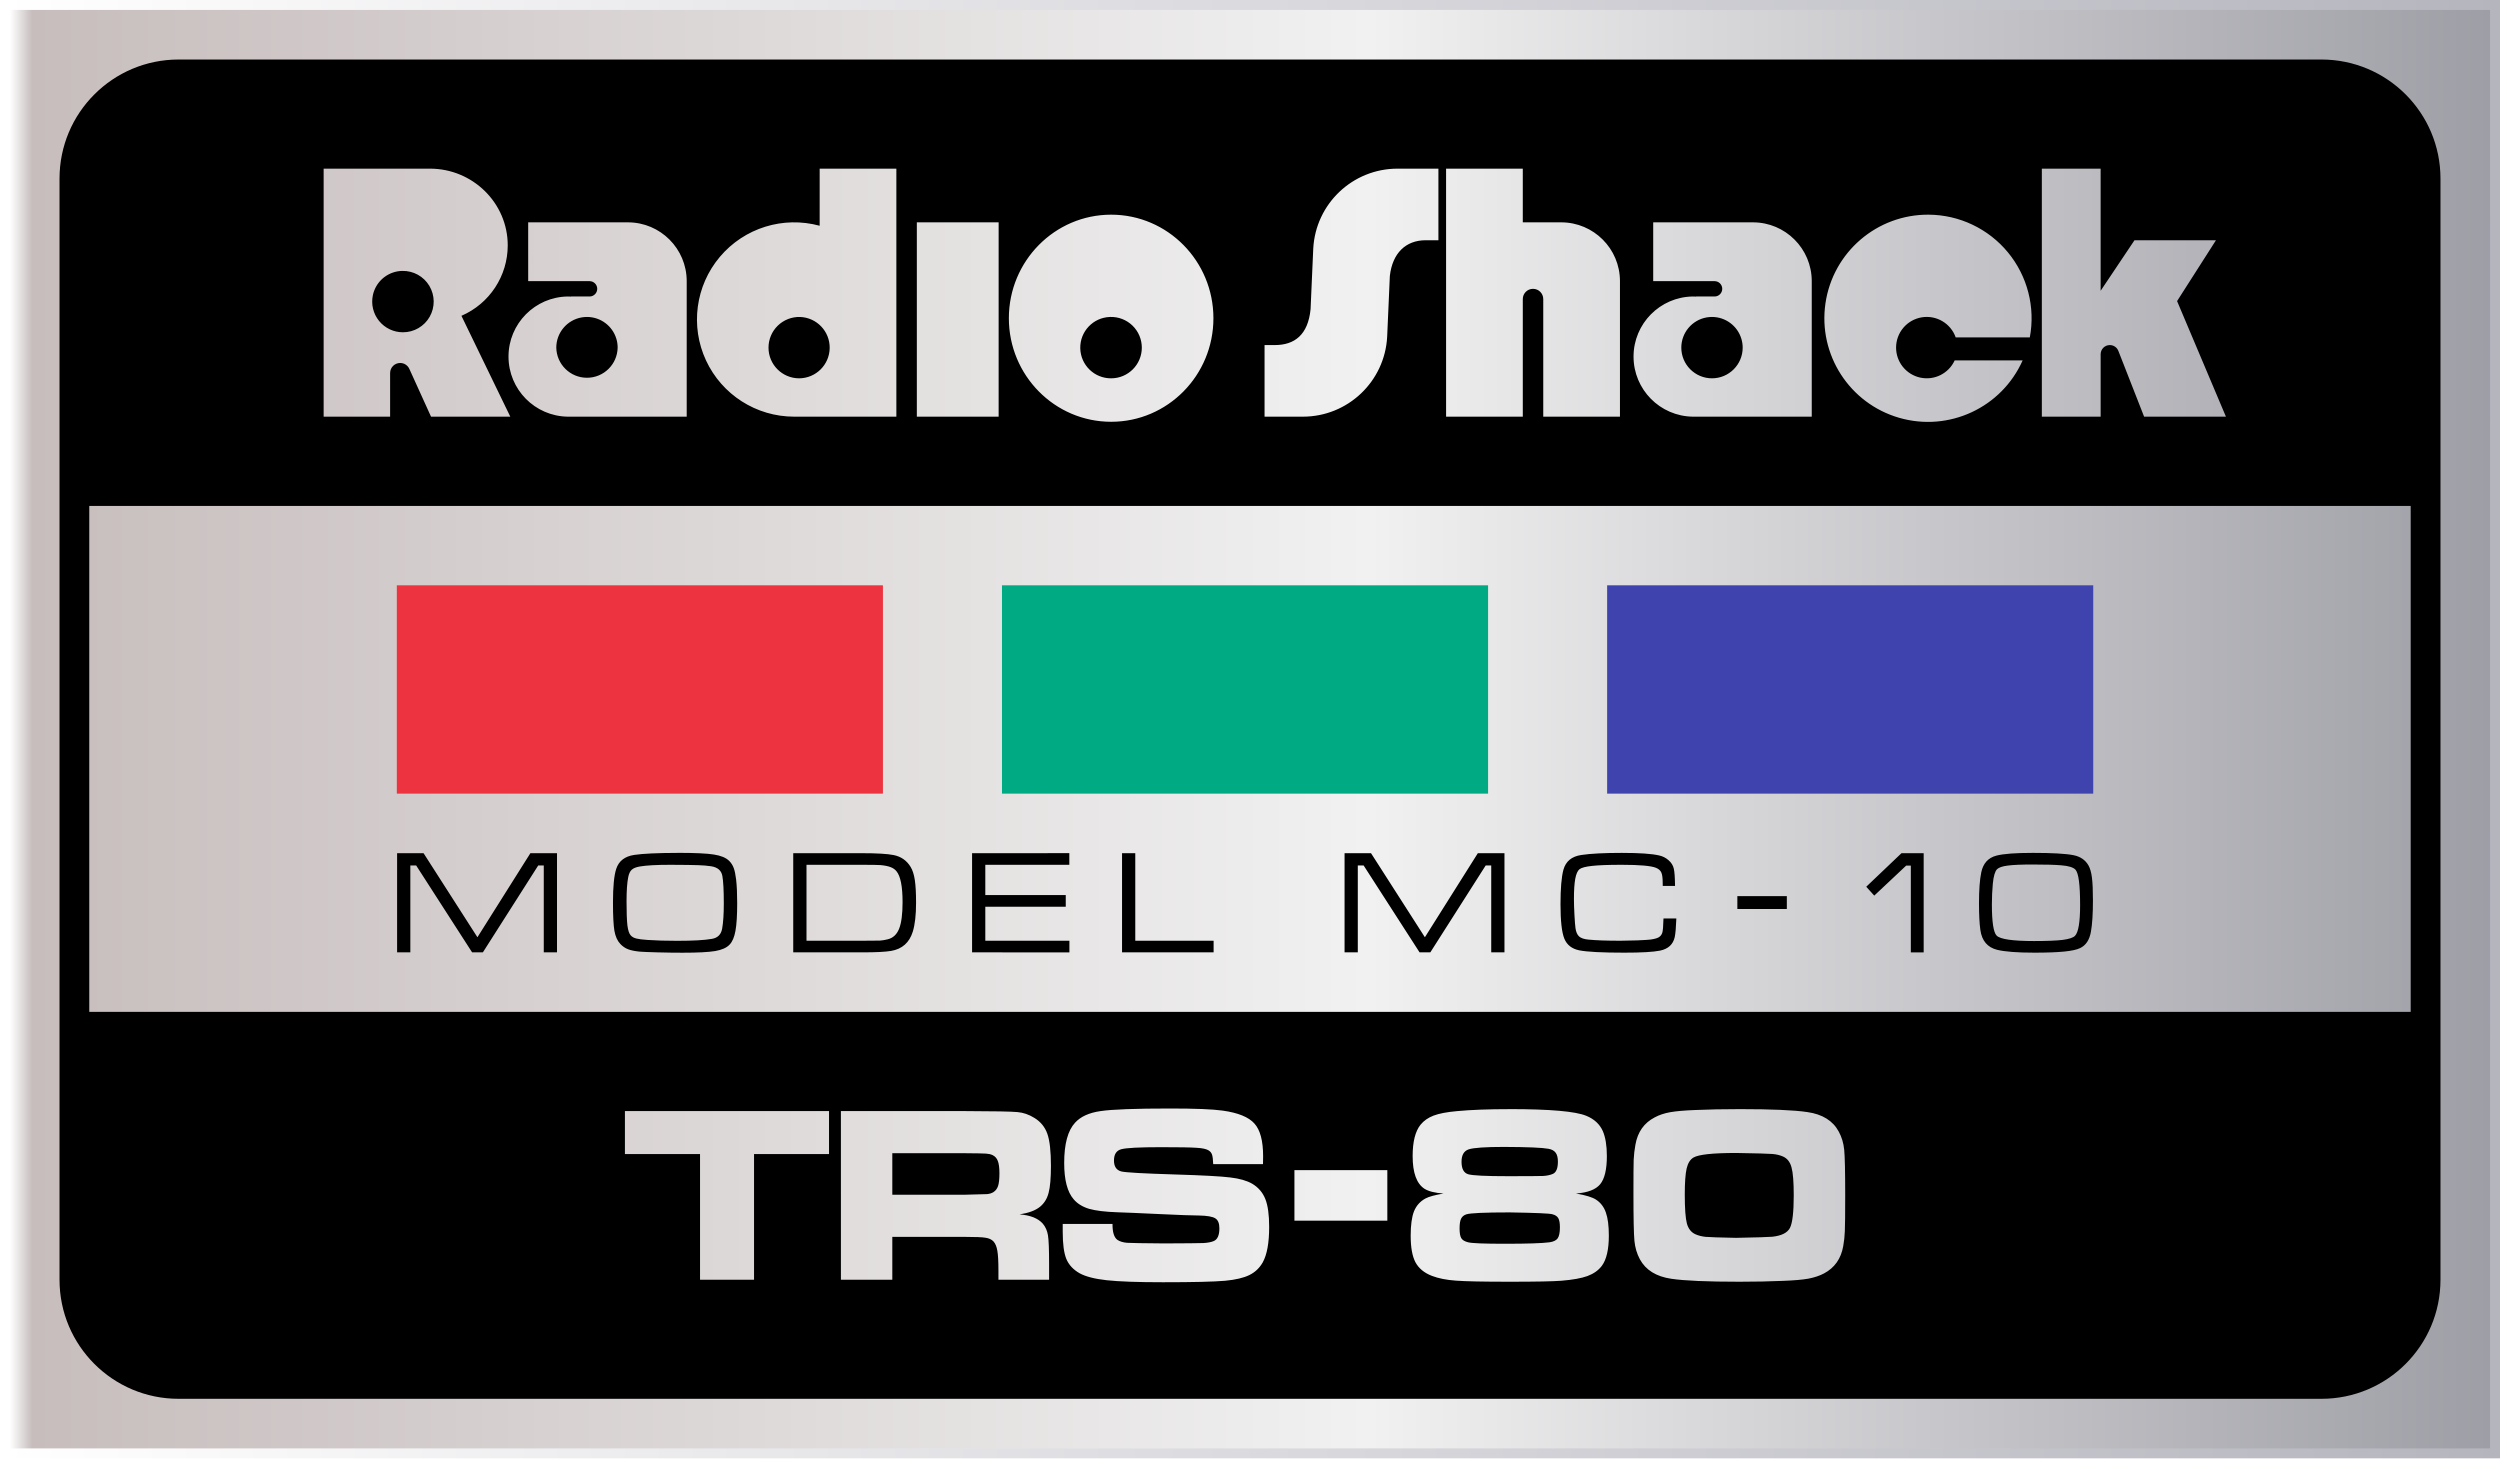
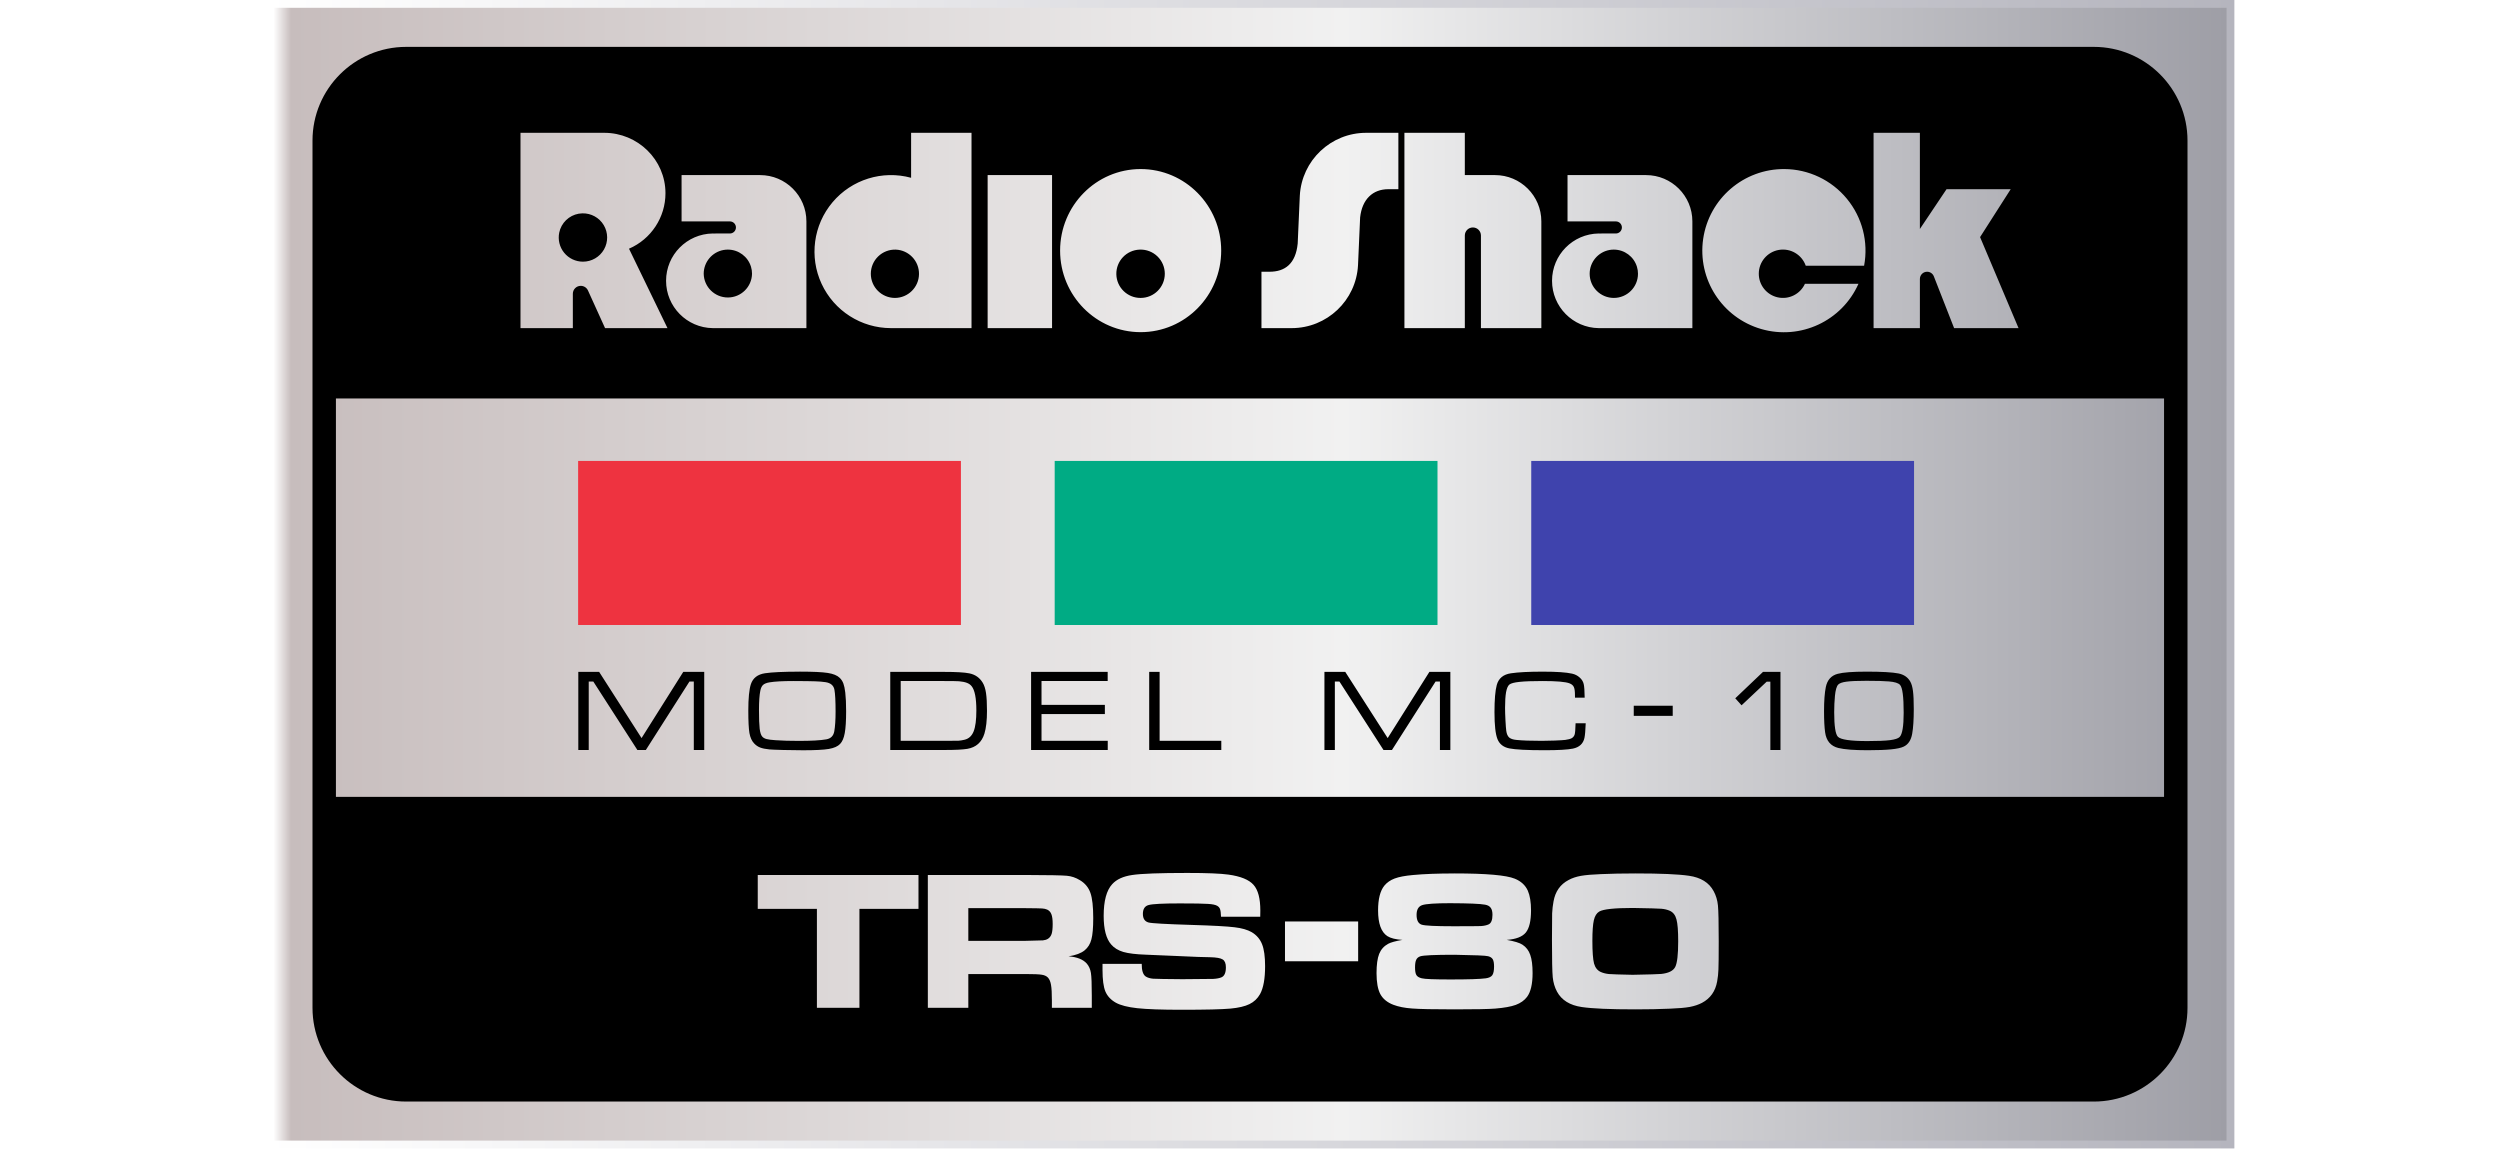
- <svg xmlns="http://www.w3.org/2000/svg" width="252" height="147" version="1.1" viewBox="0 0 252 147">
+ <svg xmlns="http://www.w3.org/2000/svg" width="320" height="147" version="1.1" viewBox="0 0 320 147">
  <defs>
-     <linearGradient id="linearGradient2" x1="72.5" x2="72.5" y1="-250" gradientTransform="matrix(0 .99999 -.99999 0 .99999 .99999)" gradientUnits="userSpaceOnUse">
+     <linearGradient id="linearGradient2" x1="72.5" x2="72.5" y1="-250" gradientTransform="matrix(0 .99999 -.99999 0 35 .99999)" gradientUnits="userSpaceOnUse">
      <stop stop-color="#9e9ea6" offset="0" />
      <stop stop-color="#f1f1f1" offset=".452" />
      <stop stop-color="#c7bdbd" offset=".991" />
      <stop stop-color="#fff" offset="1" />
    </linearGradient>
-     <linearGradient id="linearGradient7" x1="72.501" x2="72.501" y1="-251" y2="1" gradientTransform="matrix(0 .99999 -.99999 0 .99999 .99999)" gradientUnits="userSpaceOnUse">
+     <linearGradient id="linearGradient7" x1="72.501" x2="72.501" y1="-251" y2="1" gradientTransform="matrix(0 .99999 -.99999 0 35 .99999)" gradientUnits="userSpaceOnUse">
      <stop stop-color="#b5b5be" offset="0" />
      <stop stop-color="#fff" offset="1" />
    </linearGradient>
  </defs>
-   <path d="m252 0v147h-252v-147z" fill="url(#linearGradient7)" />
-   <path d="m251 1-0.003 145h-250v-145z" fill="url(#linearGradient2)" />
-   <path d="m18 6a12 12 0 0 0-12 12v111a12 12 0 0 0 12 12h216a12 12 0 0 0 12-12v-111a12 12 0 0 0-12-12zm14.623 11h10.725c4.283 0 7.827 3.44 7.832 7.723a7.734 7.734 0 0 1-4.668 7.111l4.926 10.166h-7.99l-2.186-4.816a1.015 1.015 0 0 0-0.924-0.596 1.015 1.015 0 0 0-1.014 1.014v4.398h-6.701zm49.999 0h7.732v25h-10.311a9.794 9.794 0 1 1 2.578-19.244zm58.247 0h4.123v7.217h-1.287c-1.993 0-3.352 1.288-3.609 3.607 0 0-0.262 5.971-0.27 6.121a8.505 8.505 0 0 1-8.492 8.055h-3.867v-7.217h1.031c1.993 0 3.35-1.03 3.607-3.607 0 0 0.264-5.971 0.271-6.121a8.505 8.505 0 0 1 8.492-8.055zm4.896 0h7.732v5.412h3.867a5.928 5.928 0 0 1 5.928 5.928v13.66h-7.732v-11.855a1.031 1.031 0 0 0-2.062 0v11.855h-7.732zm60.052 0h5.928v12.309l3.412-5.092h8.213l-3.92 6.133 4.924 11.65h-8.248l-1.566-4-1.029-2.629a0.924 0.924 0 0 0-0.861-0.588 0.924 0.924 0 0 0-0.924 0.924v6.293h-5.928zm-93.813 4.639c5.693 0 10.309 4.675 10.309 10.439s-4.615 10.438-10.309 10.438c-5.693 0-10.311-4.673-10.311-10.438 0-5.765 4.617-10.439 10.311-10.439zm82.407 0a10.444 10.444 0 0 1 10.195 12.371h-7.471a3.093 3.093 0 0 0-6.01 1.031 3.094 3.094 0 0 0 5.906 1.289h6.851a10.444 10.444 0 1 1-9.473-14.691zm-141.17 0.773h10.051a5.928 5.928 0 0 1 5.928 5.928v13.66h-11.984a6.057 6.057 0 0 1 0-12.113c0.113 0 0.225 0.004 0.336 0.01a0.02 0.02 0 0 0 0-2e-3 0.02 0.02 0 0 0-2e-3 -2e-3 0.02 0.02 0 0 0 0-2e-3 0.02 0.02 0 0 0 0-2e-3 0.02 0.02 0 0 0 0-2e-3h1.857a0.773 0.773 0 0 0 0-1.547h-6.185zm39.176 0h8.246v19.588h-8.246zm74.226 0h10.053a5.928 5.928 0 0 1 5.928 5.928v13.66h-11.984a6.057 6.057 0 0 1 0-12.113c0.113 0 0.225 0.004 0.336 0.01a0.02 0.02 0 0 0-2e-3 -2e-3 0.02 0.02 0 0 0 0-2e-3 0.02 0.02 0 0 0-2e-3 -2e-3 0.02 0.02 0 0 0 0-2e-3 0.02 0.02 0 0 0 0-2e-3h1.857a0.773 0.773 0 0 0 0-1.547h-6.186zm-126.1 4.896a3.093 3.093 0 0 0-2.84 2.033 3.003 3.003 0 0 0-0.121 0.43 3.095 3.095 0 0 0 3.029 3.723 3.093 3.093 0 1 0-0.066-6.185 3.093 3.093 0 0 1-2e-3 0zm18.625 4.641a3.136 3.136 0 0 0-0.543 0.047 3.095 3.095 0 0 0-2.551 3.045 3.093 3.093 0 0 0 6.185 0 3.053 3.053 0 0 0-0.129-0.887 3.094 3.094 0 0 0-2.963-2.205zm52.743 0a3.093 3.093 0 0 0-0.037 2e-3 3.093 3.093 0 0 0 0.129 6.184 3.093 3.093 0 0 0 3.092-3.094 3.093 3.093 0 0 0-3.184-3.092zm60.657 0a3.136 3.136 0 0 0-0.543 0.047 3.095 3.095 0 0 0-2.549 3.045 3.093 3.093 0 0 0 6.186 0 3.053 3.053 0 0 0-0.131-0.887 3.094 3.094 0 0 0-2.963-2.205zm-91.919 2e-3a3.093 3.093 0 0 0-3.184 3.09 3.093 3.093 0 0 0 3.092 3.094 3.093 3.093 0 0 0 0.092-6.184zm-71.651 19.049h234v50.999h-234zm108.97 60.737c2.499 0 4.255 0.07 5.268 0.211 1.561 0.216 2.634 0.653 3.215 1.309 0.581 0.648 0.871 1.743 0.871 3.287 0 0.141-3e-3 0.409-0.012 0.799h-5.019c-0.017-0.473-0.059-0.798-0.125-0.973-0.058-0.174-0.179-0.316-0.361-0.424-0.224-0.133-0.619-0.215-1.184-0.248-0.565-0.042-1.759-0.062-3.586-0.062-2.2 0-3.542 0.07-4.023 0.211-0.482 0.133-0.723 0.512-0.723 1.135 0 0.598 0.241 0.963 0.723 1.096 0.399 0.108 2.229 0.211 5.492 0.311 2.748 0.083 4.584 0.183 5.506 0.299 0.93 0.108 1.669 0.319 2.217 0.635 0.623 0.374 1.063 0.889 1.32 1.545 0.257 0.648 0.385 1.582 0.385 2.803 0 1.602-0.215 2.794-0.646 3.574-0.324 0.573-0.776 1.001-1.357 1.283-0.573 0.282-1.383 0.473-2.43 0.572-1.121 0.1-3.208 0.15-6.264 0.15-2.557 0-4.445-0.068-5.666-0.201-1.22-0.133-2.139-0.369-2.754-0.709-0.639-0.365-1.083-0.848-1.332-1.445-0.241-0.598-0.361-1.506-0.361-2.727v-0.797h5.019c-8e-3 0.839 0.161 1.378 0.51 1.619 0.249 0.158 0.569 0.252 0.959 0.285 0.399 0.025 1.644 0.046 3.736 0.062 2.192-8e-3 3.509-0.021 3.949-0.037 0.44-0.025 0.788-0.091 1.045-0.199 0.382-0.158 0.574-0.586 0.574-1.283 0-0.506-0.138-0.842-0.412-1.008-0.266-0.174-0.814-0.271-1.645-0.287-0.639 0-1.991-0.049-4.059-0.148-2.117-0.1-3.495-0.159-4.135-0.176-1.245-0.042-2.204-0.157-2.877-0.348-0.664-0.199-1.183-0.519-1.557-0.959-0.639-0.731-0.959-1.952-0.959-3.662 0-1.918 0.365-3.272 1.096-4.061 0.556-0.614 1.41-1.004 2.564-1.17 1.154-0.174 3.5-0.262 7.037-0.262zm34.215 0.062c4.052 0 6.621 0.224 7.709 0.672 0.797 0.324 1.353 0.836 1.668 1.533 0.274 0.631 0.412 1.473 0.412 2.527 0 1.345-0.225 2.292-0.674 2.84-0.448 0.54-1.26 0.851-2.439 0.934 0.996 0.174 1.672 0.382 2.029 0.623 0.465 0.307 0.793 0.739 0.984 1.295 0.199 0.556 0.299 1.334 0.299 2.33 0 1.403-0.238 2.42-0.711 3.051-0.34 0.448-0.821 0.789-1.443 1.022-0.623 0.224-1.5 0.381-2.629 0.473-0.83 0.066-2.565 0.1-5.205 0.1-2.674 0-4.485-0.037-5.431-0.111-0.947-0.066-1.746-0.225-2.402-0.475-0.78-0.299-1.338-0.755-1.67-1.369-0.324-0.614-0.484-1.51-0.484-2.689 0-1.063 0.112-1.882 0.336-2.455 0.232-0.573 0.619-1.004 1.158-1.295 0.34-0.183 0.947-0.349 1.818-0.498-0.872-0.058-1.516-0.221-1.932-0.486-0.789-0.523-1.182-1.618-1.182-3.287 0-1.445 0.265-2.5 0.797-3.164 0.332-0.407 0.772-0.712 1.32-0.92 0.548-0.208 1.336-0.358 2.365-0.449 1.403-0.133 3.173-0.199 5.306-0.199zm23.139 0c3.238 0 5.526 0.1 6.863 0.299 1.519 0.216 2.573 0.873 3.162 1.969 0.299 0.548 0.482 1.158 0.549 1.83 0.066 0.673 0.1 2.204 0.1 4.596 0 1.876-0.012 3.076-0.037 3.6-0.017 0.515-0.071 1.021-0.162 1.52-0.224 1.27-0.872 2.187-1.943 2.752-0.44 0.232-0.962 0.407-1.568 0.523-0.598 0.108-1.448 0.181-2.553 0.223-1.329 0.058-2.794 0.088-4.396 0.088-3.246 0-5.538-0.1-6.875-0.299-1.519-0.224-2.575-0.879-3.164-1.967-0.299-0.556-0.48-1.171-0.547-1.844-0.066-0.681-0.1-2.288-0.1-4.82 0-1.727 7e-3 -2.849 0.023-3.363 0.025-0.523 0.085-1.03 0.176-1.52 0.224-1.279 0.87-2.196 1.941-2.752 0.44-0.241 0.959-0.415 1.557-0.523 0.606-0.108 1.462-0.181 2.566-0.223 1.304-0.058 2.773-0.088 4.408-0.088zm-112.33 0.199h20.574v4.334h-7.559v12.666h-5.443v-12.666h-7.572zm21.77 0h12.518c2.939 8e-3 4.698 0.042 5.279 0.1 0.581 0.05 1.142 0.24 1.682 0.572 0.648 0.39 1.091 0.93 1.332 1.619 0.241 0.681 0.361 1.757 0.361 3.227 0 1.237-0.079 2.145-0.236 2.727-0.149 0.581-0.436 1.046-0.859 1.395-0.457 0.374-1.145 0.632-2.066 0.773 1.088 0.083 1.869 0.394 2.342 0.934 0.274 0.324 0.447 0.719 0.521 1.184 0.075 0.457 0.113 1.419 0.113 2.889v1.582h-5.107v-0.908c0-0.947-0.037-1.619-0.111-2.018-0.066-0.407-0.196-0.72-0.387-0.936-0.191-0.199-0.456-0.323-0.797-0.373-0.332-0.058-1.032-0.088-2.103-0.088h-7.299v4.322h-5.181zm66.894 3.611c-1.935 0-3.143 0.084-3.625 0.25-0.473 0.166-0.709 0.58-0.709 1.244 0 0.697 0.22 1.117 0.66 1.258 0.44 0.133 1.776 0.199 4.01 0.199 1.976 0 3.164-7e-3 3.562-0.023 0.399-0.025 0.725-0.097 0.982-0.213 0.332-0.149 0.5-0.56 0.5-1.232 0-0.399-0.075-0.697-0.225-0.896-0.149-0.208-0.391-0.34-0.723-0.398-0.614-0.116-2.092-0.179-4.434-0.188zm23.352 0.611c-2.358 0-3.794 0.154-4.309 0.461-0.332 0.199-0.561 0.568-0.686 1.107-0.125 0.54-0.188 1.417-0.188 2.629 0 1.403 0.072 2.374 0.213 2.914 0.149 0.531 0.436 0.891 0.859 1.082 0.299 0.133 0.64 0.22 1.022 0.262 0.39 0.033 1.41 0.066 3.062 0.1 2.117-0.042 3.338-0.078 3.662-0.111 0.93-0.1 1.524-0.395 1.781-0.885 0.257-0.498 0.385-1.593 0.385-3.287 0-1.345-0.073-2.283-0.223-2.814-0.141-0.54-0.424-0.905-0.848-1.096-0.316-0.141-0.677-0.229-1.084-0.262-0.399-0.033-1.614-0.066-3.648-0.1zm-85.063 0.023v4.186h7.285c1.27-0.025 2.027-0.046 2.268-0.062 0.249-0.025 0.46-0.091 0.635-0.199 0.224-0.141 0.381-0.349 0.473-0.623 0.091-0.282 0.137-0.705 0.137-1.27 0-0.556-0.054-0.972-0.162-1.246-0.1-0.274-0.278-0.473-0.535-0.598-0.183-0.083-0.403-0.132-0.66-0.148-0.249-0.017-0.97-0.031-2.166-0.039zm40.533 1.707h9.365v5.094h-9.365zm21.703 4.26c-2.532 0-3.994 0.066-4.385 0.199-0.249 0.083-0.424 0.231-0.523 0.447-0.1 0.208-0.148 0.533-0.148 0.973 0 0.465 0.058 0.791 0.174 0.982 0.116 0.191 0.345 0.329 0.686 0.412 0.382 0.1 1.615 0.148 3.699 0.148 2.267 0 3.769-0.049 4.508-0.148 0.399-0.058 0.673-0.191 0.822-0.398 0.149-0.216 0.225-0.586 0.225-1.109 0-0.423-0.054-0.731-0.162-0.922-0.108-0.191-0.307-0.324-0.598-0.398-0.274-0.083-1.706-0.144-4.297-0.186z" stroke-width="1" />
-   <path d="m162 58.999h48.999v21h-48.999z" fill="#3f43ad" stroke-width="1" />
-   <path d="m101 58.999h48.999v21h-48.999z" fill="#00ab84" stroke-width="1" />
-   <path d="m40 58.999h48.999v21h-48.999z" fill="#ee3340" stroke-width="1" />
-   <path d="m68.345 85.971c-2.081 0.005-3.554 0.073-4.418 0.205-0.943 0.142-1.545 0.607-1.809 1.398-0.22 0.669-0.33 1.8-0.33 3.393 0 1.348 0.049 2.305 0.146 2.871 0.103 0.567 0.302 1.006 0.6 1.318 0.225 0.239 0.481 0.415 0.77 0.527 0.288 0.112 0.682 0.193 1.18 0.242 0.288 0.024 0.889 0.05 1.803 0.074 0.918 0.024 1.754 0.035 2.506 0.035 1.529 0 2.628-0.056 3.297-0.168 0.674-0.117 1.156-0.332 1.449-0.645 0.283-0.293 0.481-0.755 0.594-1.385 0.117-0.635 0.176-1.568 0.176-2.799 0-0.962-0.036-1.759-0.109-2.389-0.059-0.498-0.14-0.883-0.242-1.156-0.103-0.278-0.256-0.518-0.461-0.719-0.322-0.317-0.836-0.529-1.539-0.637-0.698-0.112-1.902-0.168-3.611-0.168zm95.18 0c-1.812 0-3.187 0.069-4.125 0.211-0.972 0.142-1.574 0.641-1.809 1.496-0.195 0.723-0.293 1.881-0.293 3.478 0 1.675 0.13 2.83 0.389 3.465 0.259 0.63 0.761 1.022 1.508 1.174 0.786 0.156 2.298 0.234 4.535 0.234 1.724 0 2.924-0.068 3.598-0.205 0.83-0.171 1.325-0.629 1.486-1.371 0.073-0.342 0.128-0.967 0.162-1.875h-1.297c-0.02 0.796-0.061 1.281-0.125 1.457-0.068 0.2-0.192 0.353-0.373 0.455-0.181 0.098-0.457 0.17-0.828 0.219-0.19 0.024-0.636 0.053-1.334 0.082-0.694 0.024-1.254 0.035-1.684 0.035-1.407 0-2.489-0.039-3.246-0.117-0.415-0.039-0.721-0.144-0.916-0.314-0.19-0.176-0.311-0.456-0.365-0.842-0.034-0.244-0.069-0.692-0.104-1.342-0.034-0.65-0.051-1.18-0.051-1.59 0-0.869 0.043-1.547 0.131-2.035 0.093-0.488 0.235-0.811 0.426-0.967 0.2-0.156 0.63-0.27 1.289-0.338 0.659-0.073 1.645-0.109 2.959-0.109 1.812 0 2.966 0.101 3.459 0.301 0.269 0.107 0.448 0.264 0.541 0.469 0.093 0.2 0.141 0.539 0.141 1.018 0 0.059 1e-3 0.173 6e-3 0.344h1.238c-0.01-0.869-0.052-1.452-0.125-1.75-0.073-0.317-0.246-0.597-0.52-0.836-0.269-0.244-0.588-0.407-0.959-0.49-0.747-0.171-1.986-0.256-3.715-0.256zm41.363 0c-1.734 0-2.953 0.092-3.656 0.277-0.83 0.22-1.338 0.786-1.523 1.699-0.151 0.737-0.227 1.764-0.227 3.078 0 1.167 0.046 2.072 0.139 2.717 0.151 1.089 0.717 1.756 1.693 2 0.786 0.19 2.033 0.287 3.742 0.287 1.265 0 2.269-0.038 3.012-0.111 0.742-0.073 1.279-0.19 1.611-0.352 0.576-0.274 0.937-0.817 1.084-1.633 0.137-0.767 0.205-1.824 0.205-3.172 0-1.011-0.033-1.781-0.102-2.309-0.068-0.532-0.186-0.939-0.352-1.223-0.313-0.542-0.81-0.884-1.494-1.025-0.781-0.156-2.16-0.234-4.133-0.234zm-164.86 0.029v9.998h1.334v-8.762h0.586l5.641 8.762h1.084l5.582-8.762h0.557v8.762h1.334v-9.998h-2.682l-5.34 8.475-5.43-8.475zm39.93 0v9.998h7.004c1.333 0 2.287-0.049 2.863-0.146 1.114-0.19 1.842-0.838 2.184-1.941 0.22-0.718 0.33-1.688 0.33-2.914 0-0.982-0.042-1.746-0.125-2.293-0.083-0.552-0.224-0.993-0.424-1.32-0.391-0.645-0.96-1.042-1.707-1.193-0.62-0.127-1.696-0.189-3.225-0.189zm18.027 0v9.998l9.811 2e-3v-1.174h-8.477v-3.428h8.109v-1.172h-8.109v-3.055h8.469v-1.172zm15.117 0v9.998h9.23v-1.172h-7.896v-8.826zm22.43 0v9.998h1.334v-8.762h0.586l5.641 8.762h1.084l5.582-8.762h0.557v8.762h1.334v-9.998h-2.682l-5.34 8.475-5.43-8.475zm56.139 0-3.553 3.383 0.807 0.895 3.217-3.025h0.469v8.746h1.295v-9.998zm13.271 1.143c1.275 0 2.221 0.026 2.836 0.08 0.738 0.059 1.213 0.205 1.428 0.439 0.161 0.181 0.278 0.56 0.352 1.137 0.078 0.576 0.117 1.389 0.117 2.439 0 1.719-0.173 2.751-0.52 3.098-0.186 0.186-0.596 0.321-1.23 0.404-0.63 0.078-1.595 0.117-2.894 0.117-2.164 0-3.42-0.184-3.772-0.551-0.317-0.322-0.477-1.37-0.477-3.143 0-0.733 0.032-1.432 0.096-2.102 0.073-0.747 0.214-1.228 0.424-1.443 0.181-0.176 0.538-0.299 1.07-0.367 0.537-0.073 1.393-0.109 2.57-0.109zm-137.36 0.029c1.377 0.005 2.308 0.018 2.791 0.037 0.483 0.015 0.919 0.051 1.305 0.109 0.659 0.103 1.037 0.428 1.135 0.975 0.098 0.537 0.146 1.462 0.146 2.775 0 1.075-0.056 1.926-0.168 2.551-0.107 0.581-0.449 0.92-1.025 1.018-0.733 0.132-1.906 0.197-3.518 0.197-1.133 0-2.126-0.029-2.981-0.088-0.518-0.034-0.897-0.083-1.137-0.146-0.239-0.063-0.422-0.165-0.549-0.307-0.161-0.171-0.274-0.509-0.338-1.012-0.059-0.508-0.088-1.314-0.088-2.418 0-1.075 0.058-1.891 0.17-2.447 0.068-0.347 0.186-0.595 0.352-0.746 0.171-0.156 0.447-0.267 0.828-0.33 0.654-0.112 1.679-0.168 3.076-0.168zm13.713 0h5.545c1.021 0 1.658 0.01 1.912 0.029 0.43 0.039 0.768 0.107 1.018 0.205 0.249 0.093 0.45 0.233 0.602 0.424 0.405 0.498 0.607 1.535 0.607 3.107 0 1.211-0.117 2.106-0.352 2.688-0.234 0.581-0.622 0.936-1.164 1.062-0.278 0.068-0.535 0.11-0.77 0.125-0.23 0.01-0.825 0.014-1.787 0.014h-5.611zm93.83 3.16v1.297h4.988v-1.297z" stroke-width="1" style="font-feature-settings:normal;font-variant-alternates:normal;font-variant-caps:normal;font-variant-ligatures:normal;font-variant-numeric:normal;font-variant-position:normal;paint-order:normal;shape-padding:0;text-decoration-color:#000000;text-decoration-line:none;text-decoration-style:solid;text-indent:0;text-orientation:mixed;text-transform:none;white-space:normal" />
+   <path d="m286 0v147h-252v-147z" fill="url(#linearGradient7)" />
+   <path d="m285 1-3e-3 145h-250v-145z" fill="url(#linearGradient2)" />
+   <path d="m52 6a12 12 0 0 0-12 12v111a12 12 0 0 0 12 12h216a12 12 0 0 0 12-12v-111a12 12 0 0 0-12-12zm14.623 11h10.725c4.283 0 7.827 3.44 7.832 7.723a7.734 7.734 0 0 1-4.668 7.111l4.926 10.166h-7.99l-2.186-4.816a1.015 1.015 0 0 0-0.924-0.596 1.015 1.015 0 0 0-1.014 1.014v4.398h-6.701zm49.999 0h7.732v25h-10.311a9.794 9.794 0 1 1 2.578-19.244zm58.247 0h4.123v7.217h-1.287c-1.993 0-3.352 1.288-3.609 3.607 0 0-0.262 5.971-0.27 6.121a8.505 8.505 0 0 1-8.492 8.055h-3.867v-7.217h1.031c1.993 0 3.35-1.03 3.607-3.607 0 0 0.264-5.971 0.271-6.121a8.505 8.505 0 0 1 8.492-8.055zm4.896 0h7.732v5.412h3.867a5.928 5.928 0 0 1 5.928 5.928v13.66h-7.732v-11.855a1.031 1.031 0 0 0-2.062 0v11.855h-7.732zm60.052 0h5.928v12.309l3.412-5.092h8.213l-3.92 6.133 4.924 11.65h-8.248l-1.566-4-1.029-2.629a0.924 0.924 0 0 0-0.861-0.588 0.924 0.924 0 0 0-0.924 0.924v6.293h-5.928zm-93.813 4.639c5.693 0 10.309 4.675 10.309 10.439s-4.615 10.438-10.309 10.438c-5.693 0-10.311-4.673-10.311-10.438 0-5.765 4.617-10.439 10.311-10.439zm82.407 0a10.444 10.444 0 0 1 10.195 12.371h-7.471a3.093 3.093 0 0 0-6.01 1.031 3.094 3.094 0 0 0 5.906 1.289h6.851a10.444 10.444 0 1 1-9.473-14.691zm-141.17 0.773h10.051a5.928 5.928 0 0 1 5.928 5.928v13.66h-11.984a6.057 6.057 0 0 1 0-12.113c0.113 0 0.225 0.004 0.336 0.01a0.02 0.02 0 0 0 0-2e-3 0.02 0.02 0 0 0-2e-3 -2e-3 0.02 0.02 0 0 0 0-2e-3 0.02 0.02 0 0 0 0-2e-3 0.02 0.02 0 0 0 0-2e-3h1.857a0.773 0.773 0 0 0 0-1.547h-6.185zm39.176 0h8.246v19.588h-8.246zm74.226 0h10.053a5.928 5.928 0 0 1 5.928 5.928v13.66h-11.984a6.057 6.057 0 0 1 0-12.113c0.113 0 0.225 0.004 0.336 0.01a0.02 0.02 0 0 0-2e-3 -2e-3 0.02 0.02 0 0 0 0-2e-3 0.02 0.02 0 0 0-2e-3 -2e-3 0.02 0.02 0 0 0 0-2e-3 0.02 0.02 0 0 0 0-2e-3h1.857a0.773 0.773 0 0 0 0-1.547h-6.186zm-126.1 4.896a3.093 3.093 0 0 0-2.84 2.033 3.003 3.003 0 0 0-0.121 0.43 3.095 3.095 0 0 0 3.029 3.723 3.093 3.093 0 1 0-0.066-6.185 3.093 3.093 0 0 1-2e-3 0zm18.625 4.641a3.136 3.136 0 0 0-0.543 0.047 3.095 3.095 0 0 0-2.551 3.045 3.093 3.093 0 0 0 6.185 0 3.053 3.053 0 0 0-0.129-0.887 3.094 3.094 0 0 0-2.963-2.205zm52.743 0a3.093 3.093 0 0 0-0.037 2e-3 3.093 3.093 0 0 0 0.129 6.184 3.093 3.093 0 0 0 3.092-3.094 3.093 3.093 0 0 0-3.184-3.092zm60.657 0a3.136 3.136 0 0 0-0.543 0.047 3.095 3.095 0 0 0-2.549 3.045 3.093 3.093 0 0 0 6.186 0 3.053 3.053 0 0 0-0.131-0.887 3.094 3.094 0 0 0-2.963-2.205zm-91.919 2e-3a3.093 3.093 0 0 0-3.184 3.09 3.093 3.093 0 0 0 3.092 3.094 3.093 3.093 0 0 0 0.092-6.184zm-71.651 19.049h234v50.999h-234zm108.97 60.737c2.499 0 4.255 0.07 5.268 0.211 1.561 0.216 2.634 0.653 3.215 1.309 0.581 0.648 0.871 1.743 0.871 3.287 0 0.141-3e-3 0.409-0.012 0.799h-5.019c-0.017-0.473-0.059-0.798-0.125-0.973-0.058-0.174-0.179-0.316-0.361-0.424-0.224-0.133-0.619-0.215-1.184-0.248-0.565-0.042-1.759-0.062-3.586-0.062-2.2 0-3.542 0.07-4.023 0.211-0.482 0.133-0.723 0.512-0.723 1.135 0 0.598 0.241 0.963 0.723 1.096 0.399 0.108 2.229 0.211 5.492 0.311 2.748 0.083 4.584 0.183 5.506 0.299 0.93 0.108 1.669 0.319 2.217 0.635 0.623 0.374 1.063 0.889 1.32 1.545 0.257 0.648 0.385 1.582 0.385 2.803 0 1.602-0.215 2.794-0.646 3.574-0.324 0.573-0.776 1.001-1.357 1.283-0.573 0.282-1.383 0.473-2.43 0.572-1.121 0.1-3.208 0.15-6.264 0.15-2.557 0-4.445-0.068-5.666-0.201-1.22-0.133-2.139-0.369-2.754-0.709-0.639-0.365-1.083-0.848-1.332-1.445-0.241-0.598-0.361-1.506-0.361-2.727v-0.797h5.019c-8e-3 0.839 0.161 1.378 0.51 1.619 0.249 0.158 0.569 0.252 0.959 0.285 0.399 0.025 1.644 0.046 3.736 0.062 2.192-8e-3 3.509-0.021 3.949-0.037 0.44-0.025 0.788-0.091 1.045-0.199 0.382-0.158 0.574-0.586 0.574-1.283 0-0.506-0.138-0.842-0.412-1.008-0.266-0.174-0.814-0.271-1.645-0.287-0.639 0-1.991-0.049-4.059-0.148-2.117-0.1-3.495-0.159-4.135-0.176-1.245-0.042-2.204-0.157-2.877-0.348-0.664-0.199-1.183-0.519-1.557-0.959-0.639-0.731-0.959-1.952-0.959-3.662 0-1.918 0.365-3.272 1.096-4.061 0.556-0.614 1.41-1.004 2.564-1.17 1.154-0.174 3.5-0.262 7.037-0.262zm34.215 0.062c4.052 0 6.621 0.224 7.709 0.672 0.797 0.324 1.353 0.836 1.668 1.533 0.274 0.631 0.412 1.473 0.412 2.527 0 1.345-0.225 2.292-0.674 2.84-0.448 0.54-1.26 0.851-2.439 0.934 0.996 0.174 1.672 0.382 2.029 0.623 0.465 0.307 0.793 0.739 0.984 1.295 0.199 0.556 0.299 1.334 0.299 2.33 0 1.403-0.238 2.42-0.711 3.051-0.34 0.448-0.821 0.789-1.443 1.022-0.623 0.224-1.5 0.381-2.629 0.473-0.83 0.066-2.565 0.1-5.205 0.1-2.674 0-4.485-0.037-5.431-0.111-0.947-0.066-1.746-0.225-2.402-0.475-0.78-0.299-1.338-0.755-1.67-1.369-0.324-0.614-0.484-1.51-0.484-2.689 0-1.063 0.112-1.882 0.336-2.455 0.232-0.573 0.619-1.004 1.158-1.295 0.34-0.183 0.947-0.349 1.818-0.498-0.872-0.058-1.516-0.221-1.932-0.486-0.789-0.523-1.182-1.618-1.182-3.287 0-1.445 0.265-2.5 0.797-3.164 0.332-0.407 0.772-0.712 1.32-0.92 0.548-0.208 1.336-0.358 2.365-0.449 1.403-0.133 3.173-0.199 5.306-0.199zm23.139 0c3.238 0 5.526 0.1 6.863 0.299 1.519 0.216 2.573 0.873 3.162 1.969 0.299 0.548 0.482 1.158 0.549 1.83 0.066 0.673 0.1 2.204 0.1 4.596 0 1.876-0.012 3.076-0.037 3.6-0.017 0.515-0.071 1.021-0.162 1.52-0.224 1.27-0.872 2.187-1.943 2.752-0.44 0.232-0.962 0.407-1.568 0.523-0.598 0.108-1.448 0.181-2.553 0.223-1.329 0.058-2.794 0.088-4.396 0.088-3.246 0-5.538-0.1-6.875-0.299-1.519-0.224-2.575-0.879-3.164-1.967-0.299-0.556-0.48-1.171-0.547-1.844-0.066-0.681-0.1-2.288-0.1-4.82 0-1.727 7e-3 -2.849 0.023-3.363 0.025-0.523 0.085-1.03 0.176-1.52 0.224-1.279 0.87-2.196 1.941-2.752 0.44-0.241 0.959-0.415 1.557-0.523 0.606-0.108 1.462-0.181 2.566-0.223 1.304-0.058 2.773-0.088 4.408-0.088zm-112.33 0.199h20.574v4.334h-7.559v12.666h-5.443v-12.666h-7.572zm21.77 0h12.518c2.939 8e-3 4.698 0.042 5.279 0.1 0.581 0.05 1.142 0.24 1.682 0.572 0.648 0.39 1.091 0.93 1.332 1.619 0.241 0.681 0.361 1.757 0.361 3.227 0 1.237-0.079 2.145-0.236 2.727-0.149 0.581-0.436 1.046-0.859 1.395-0.457 0.374-1.145 0.632-2.066 0.773 1.088 0.083 1.869 0.394 2.342 0.934 0.274 0.324 0.447 0.719 0.521 1.184 0.075 0.457 0.113 1.419 0.113 2.889v1.582h-5.107v-0.908c0-0.947-0.037-1.619-0.111-2.018-0.066-0.407-0.196-0.72-0.387-0.936-0.191-0.199-0.456-0.323-0.797-0.373-0.332-0.058-1.032-0.088-2.103-0.088h-7.299v4.322h-5.181zm66.894 3.611c-1.935 0-3.143 0.084-3.625 0.25-0.473 0.166-0.709 0.58-0.709 1.244 0 0.697 0.22 1.117 0.66 1.258 0.44 0.133 1.776 0.199 4.01 0.199 1.976 0 3.164-7e-3 3.562-0.023 0.399-0.025 0.725-0.097 0.982-0.213 0.332-0.149 0.5-0.56 0.5-1.232 0-0.399-0.075-0.697-0.225-0.896-0.149-0.208-0.391-0.34-0.723-0.398-0.614-0.116-2.092-0.179-4.434-0.188zm23.352 0.611c-2.358 0-3.794 0.154-4.309 0.461-0.332 0.199-0.561 0.568-0.686 1.107-0.125 0.54-0.188 1.417-0.188 2.629 0 1.403 0.072 2.374 0.213 2.914 0.149 0.531 0.436 0.891 0.859 1.082 0.299 0.133 0.64 0.22 1.022 0.262 0.39 0.033 1.41 0.066 3.062 0.1 2.117-0.042 3.338-0.078 3.662-0.111 0.93-0.1 1.524-0.395 1.781-0.885 0.257-0.498 0.385-1.593 0.385-3.287 0-1.345-0.073-2.283-0.223-2.814-0.141-0.54-0.424-0.905-0.848-1.096-0.316-0.141-0.677-0.229-1.084-0.262-0.399-0.033-1.614-0.066-3.648-0.1zm-85.063 0.023v4.186h7.285c1.27-0.025 2.027-0.046 2.268-0.062 0.249-0.025 0.46-0.091 0.635-0.199 0.224-0.141 0.381-0.349 0.473-0.623 0.091-0.282 0.137-0.705 0.137-1.27 0-0.556-0.054-0.972-0.162-1.246-0.1-0.274-0.278-0.473-0.535-0.598-0.183-0.083-0.403-0.132-0.66-0.148-0.249-0.017-0.97-0.031-2.166-0.039zm40.533 1.707h9.365v5.094h-9.365zm21.703 4.26c-2.532 0-3.994 0.066-4.385 0.199-0.249 0.083-0.424 0.231-0.523 0.447-0.1 0.208-0.148 0.533-0.148 0.973 0 0.465 0.058 0.791 0.174 0.982 0.116 0.191 0.345 0.329 0.686 0.412 0.382 0.1 1.615 0.148 3.699 0.148 2.267 0 3.769-0.049 4.508-0.148 0.399-0.058 0.673-0.191 0.822-0.398 0.149-0.216 0.225-0.586 0.225-1.109 0-0.423-0.054-0.731-0.162-0.922-0.108-0.191-0.307-0.324-0.598-0.398-0.274-0.083-1.706-0.144-4.297-0.186z" stroke-width="1" />
+   <path d="m196 58.999h48.999v21h-48.999z" fill="#3f43ad" stroke-width="1" />
+   <path d="m135 58.999h48.999v21h-48.999z" fill="#00ab84" stroke-width="1" />
+   <path d="m74 58.999h48.999v21h-48.999z" fill="#ee3340" stroke-width="1" />
+   <path d="m102.34 85.971c-2.081 0.005-3.554 0.073-4.418 0.205-0.943 0.142-1.545 0.607-1.809 1.398-0.22 0.669-0.33 1.8-0.33 3.393 0 1.348 0.049 2.305 0.146 2.871 0.103 0.567 0.302 1.006 0.6 1.318 0.225 0.239 0.481 0.415 0.77 0.527s0.682 0.193 1.18 0.242c0.288 0.024 0.889 0.05 1.803 0.074 0.918 0.024 1.754 0.035 2.506 0.035 1.529 0 2.628-0.056 3.297-0.168 0.674-0.117 1.156-0.332 1.449-0.645 0.283-0.293 0.481-0.755 0.594-1.385 0.117-0.635 0.176-1.568 0.176-2.799 0-0.962-0.036-1.759-0.109-2.389-0.059-0.498-0.14-0.883-0.242-1.156-0.103-0.278-0.256-0.518-0.461-0.719-0.322-0.317-0.836-0.529-1.539-0.637-0.698-0.112-1.902-0.168-3.611-0.168zm95.18 0c-1.812 0-3.187 0.069-4.125 0.211-0.972 0.142-1.574 0.641-1.809 1.496-0.195 0.723-0.293 1.881-0.293 3.478 0 1.675 0.13 2.83 0.389 3.465 0.259 0.63 0.761 1.022 1.508 1.174 0.786 0.156 2.298 0.234 4.535 0.234 1.724 0 2.924-0.068 3.598-0.205 0.83-0.171 1.325-0.629 1.486-1.371 0.073-0.342 0.128-0.967 0.162-1.875h-1.297c-0.02 0.796-0.061 1.281-0.125 1.457-0.068 0.2-0.192 0.353-0.373 0.455-0.181 0.098-0.457 0.17-0.828 0.219-0.19 0.024-0.636 0.053-1.334 0.082-0.694 0.024-1.254 0.035-1.684 0.035-1.407 0-2.489-0.039-3.246-0.117-0.415-0.039-0.721-0.144-0.916-0.314-0.19-0.176-0.311-0.456-0.365-0.842-0.034-0.244-0.069-0.692-0.104-1.342-0.034-0.65-0.051-1.18-0.051-1.59 0-0.869 0.043-1.547 0.131-2.035 0.093-0.488 0.235-0.811 0.426-0.967 0.2-0.156 0.63-0.27 1.289-0.338 0.659-0.073 1.645-0.109 2.959-0.109 1.812 0 2.966 0.101 3.459 0.301 0.269 0.107 0.448 0.264 0.541 0.469 0.093 0.2 0.141 0.539 0.141 1.018 0 0.059 1e-3 0.173 6e-3 0.344h1.238c-0.01-0.869-0.052-1.452-0.125-1.75-0.073-0.317-0.246-0.597-0.52-0.836-0.269-0.244-0.588-0.407-0.959-0.49-0.747-0.171-1.986-0.256-3.715-0.256zm41.363 0c-1.734 0-2.953 0.092-3.656 0.277-0.83 0.22-1.338 0.786-1.523 1.699-0.151 0.737-0.227 1.764-0.227 3.078 0 1.167 0.046 2.072 0.139 2.717 0.151 1.089 0.717 1.756 1.693 2 0.786 0.19 2.033 0.287 3.742 0.287 1.265 0 2.269-0.038 3.012-0.111 0.742-0.073 1.279-0.19 1.611-0.352 0.576-0.274 0.937-0.817 1.084-1.633 0.137-0.767 0.205-1.824 0.205-3.172 0-1.011-0.033-1.781-0.102-2.309-0.068-0.532-0.186-0.939-0.352-1.223-0.313-0.542-0.81-0.884-1.494-1.025-0.781-0.156-2.16-0.234-4.133-0.234zm-164.86 0.029v9.998h1.334v-8.762h0.586l5.641 8.762h1.084l5.582-8.762h0.557v8.762h1.334v-9.998h-2.682l-5.34 8.475-5.43-8.475zm39.93 0v9.998h7.004c1.333 0 2.287-0.049 2.863-0.146 1.114-0.19 1.842-0.838 2.184-1.941 0.22-0.718 0.33-1.688 0.33-2.914 0-0.982-0.042-1.746-0.125-2.293-0.083-0.552-0.224-0.993-0.424-1.32-0.391-0.645-0.96-1.042-1.707-1.193-0.62-0.127-1.696-0.189-3.225-0.189zm18.027 0v9.998l9.811 2e-3v-1.174h-8.477v-3.428h8.109v-1.172h-8.109v-3.055h8.469v-1.172zm15.117 0v9.998h9.23v-1.172h-7.896v-8.826zm22.43 0v9.998h1.334v-8.762h0.586l5.641 8.762h1.084l5.582-8.762h0.557v8.762h1.334v-9.998h-2.682l-5.34 8.475-5.43-8.475zm56.139 0-3.553 3.383 0.807 0.895 3.217-3.025h0.469v8.746h1.295v-9.998zm13.271 1.143c1.275 0 2.221 0.026 2.836 0.08 0.738 0.059 1.213 0.205 1.428 0.439 0.161 0.181 0.278 0.56 0.352 1.137 0.078 0.576 0.117 1.389 0.117 2.439 0 1.719-0.173 2.751-0.52 3.098-0.186 0.186-0.596 0.321-1.23 0.404-0.63 0.078-1.595 0.117-2.894 0.117-2.164 0-3.42-0.184-3.772-0.551-0.317-0.322-0.477-1.37-0.477-3.143 0-0.733 0.032-1.432 0.096-2.102 0.073-0.747 0.214-1.228 0.424-1.443 0.181-0.176 0.538-0.299 1.07-0.367 0.537-0.073 1.393-0.109 2.57-0.109zm-137.36 0.029c1.377 0.005 2.308 0.018 2.791 0.037 0.483 0.015 0.919 0.051 1.305 0.109 0.659 0.103 1.037 0.428 1.135 0.975 0.098 0.537 0.146 1.462 0.146 2.775 0 1.075-0.056 1.926-0.168 2.551-0.107 0.581-0.449 0.92-1.025 1.018-0.733 0.132-1.906 0.197-3.518 0.197-1.133 0-2.126-0.029-2.981-0.088-0.518-0.034-0.897-0.083-1.137-0.146-0.239-0.063-0.422-0.165-0.549-0.307-0.161-0.171-0.274-0.509-0.338-1.012-0.059-0.508-0.088-1.314-0.088-2.418 0-1.075 0.058-1.891 0.17-2.447 0.068-0.347 0.186-0.595 0.352-0.746 0.171-0.156 0.447-0.267 0.828-0.33 0.654-0.112 1.679-0.168 3.076-0.168zm13.713 0h5.545c1.021 0 1.658 0.01 1.912 0.029 0.43 0.039 0.768 0.107 1.018 0.205 0.249 0.093 0.45 0.233 0.602 0.424 0.405 0.498 0.607 1.535 0.607 3.107 0 1.211-0.117 2.106-0.352 2.688-0.234 0.581-0.622 0.936-1.164 1.062-0.278 0.068-0.535 0.11-0.77 0.125-0.23 0.01-0.825 0.014-1.787 0.014h-5.611zm93.83 3.16v1.297h4.988v-1.297z" stroke-width="1" style="font-feature-settings:normal;font-variant-alternates:normal;font-variant-caps:normal;font-variant-ligatures:normal;font-variant-numeric:normal;font-variant-position:normal;paint-order:normal;shape-padding:0;text-decoration-color:#000000;text-decoration-line:none;text-decoration-style:solid;text-indent:0;text-orientation:mixed;text-transform:none;white-space:normal" />
</svg>
